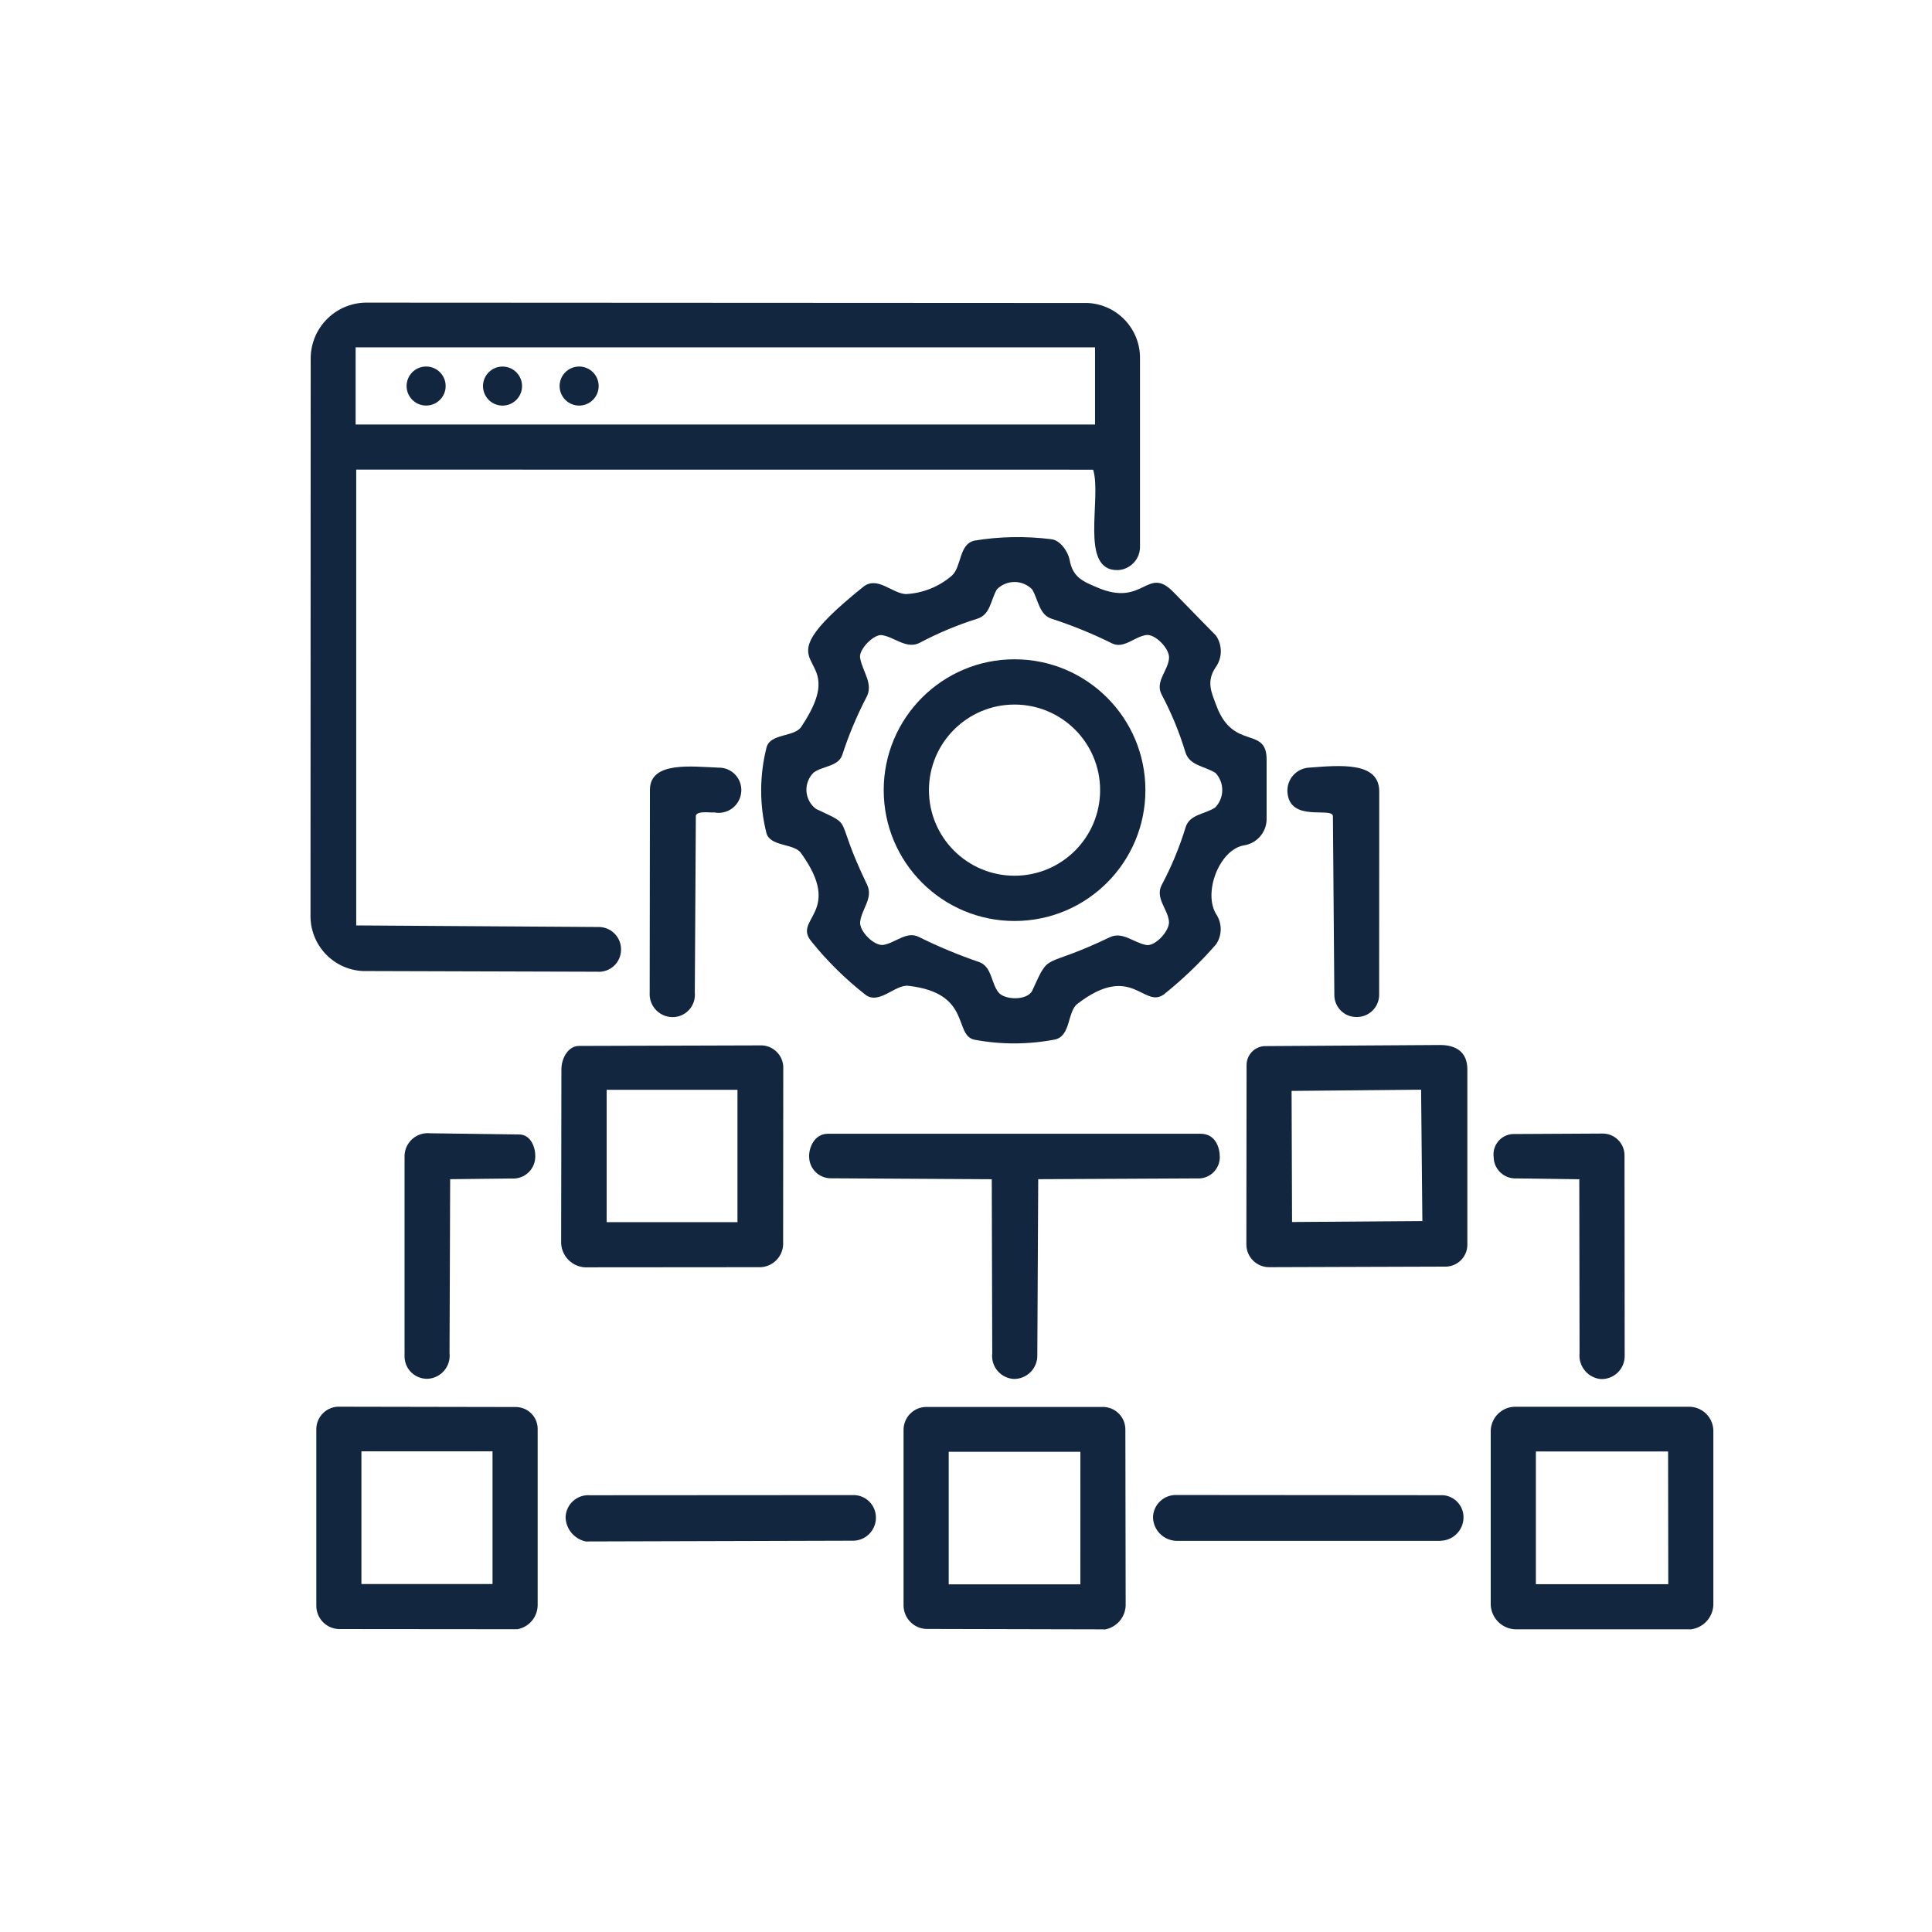
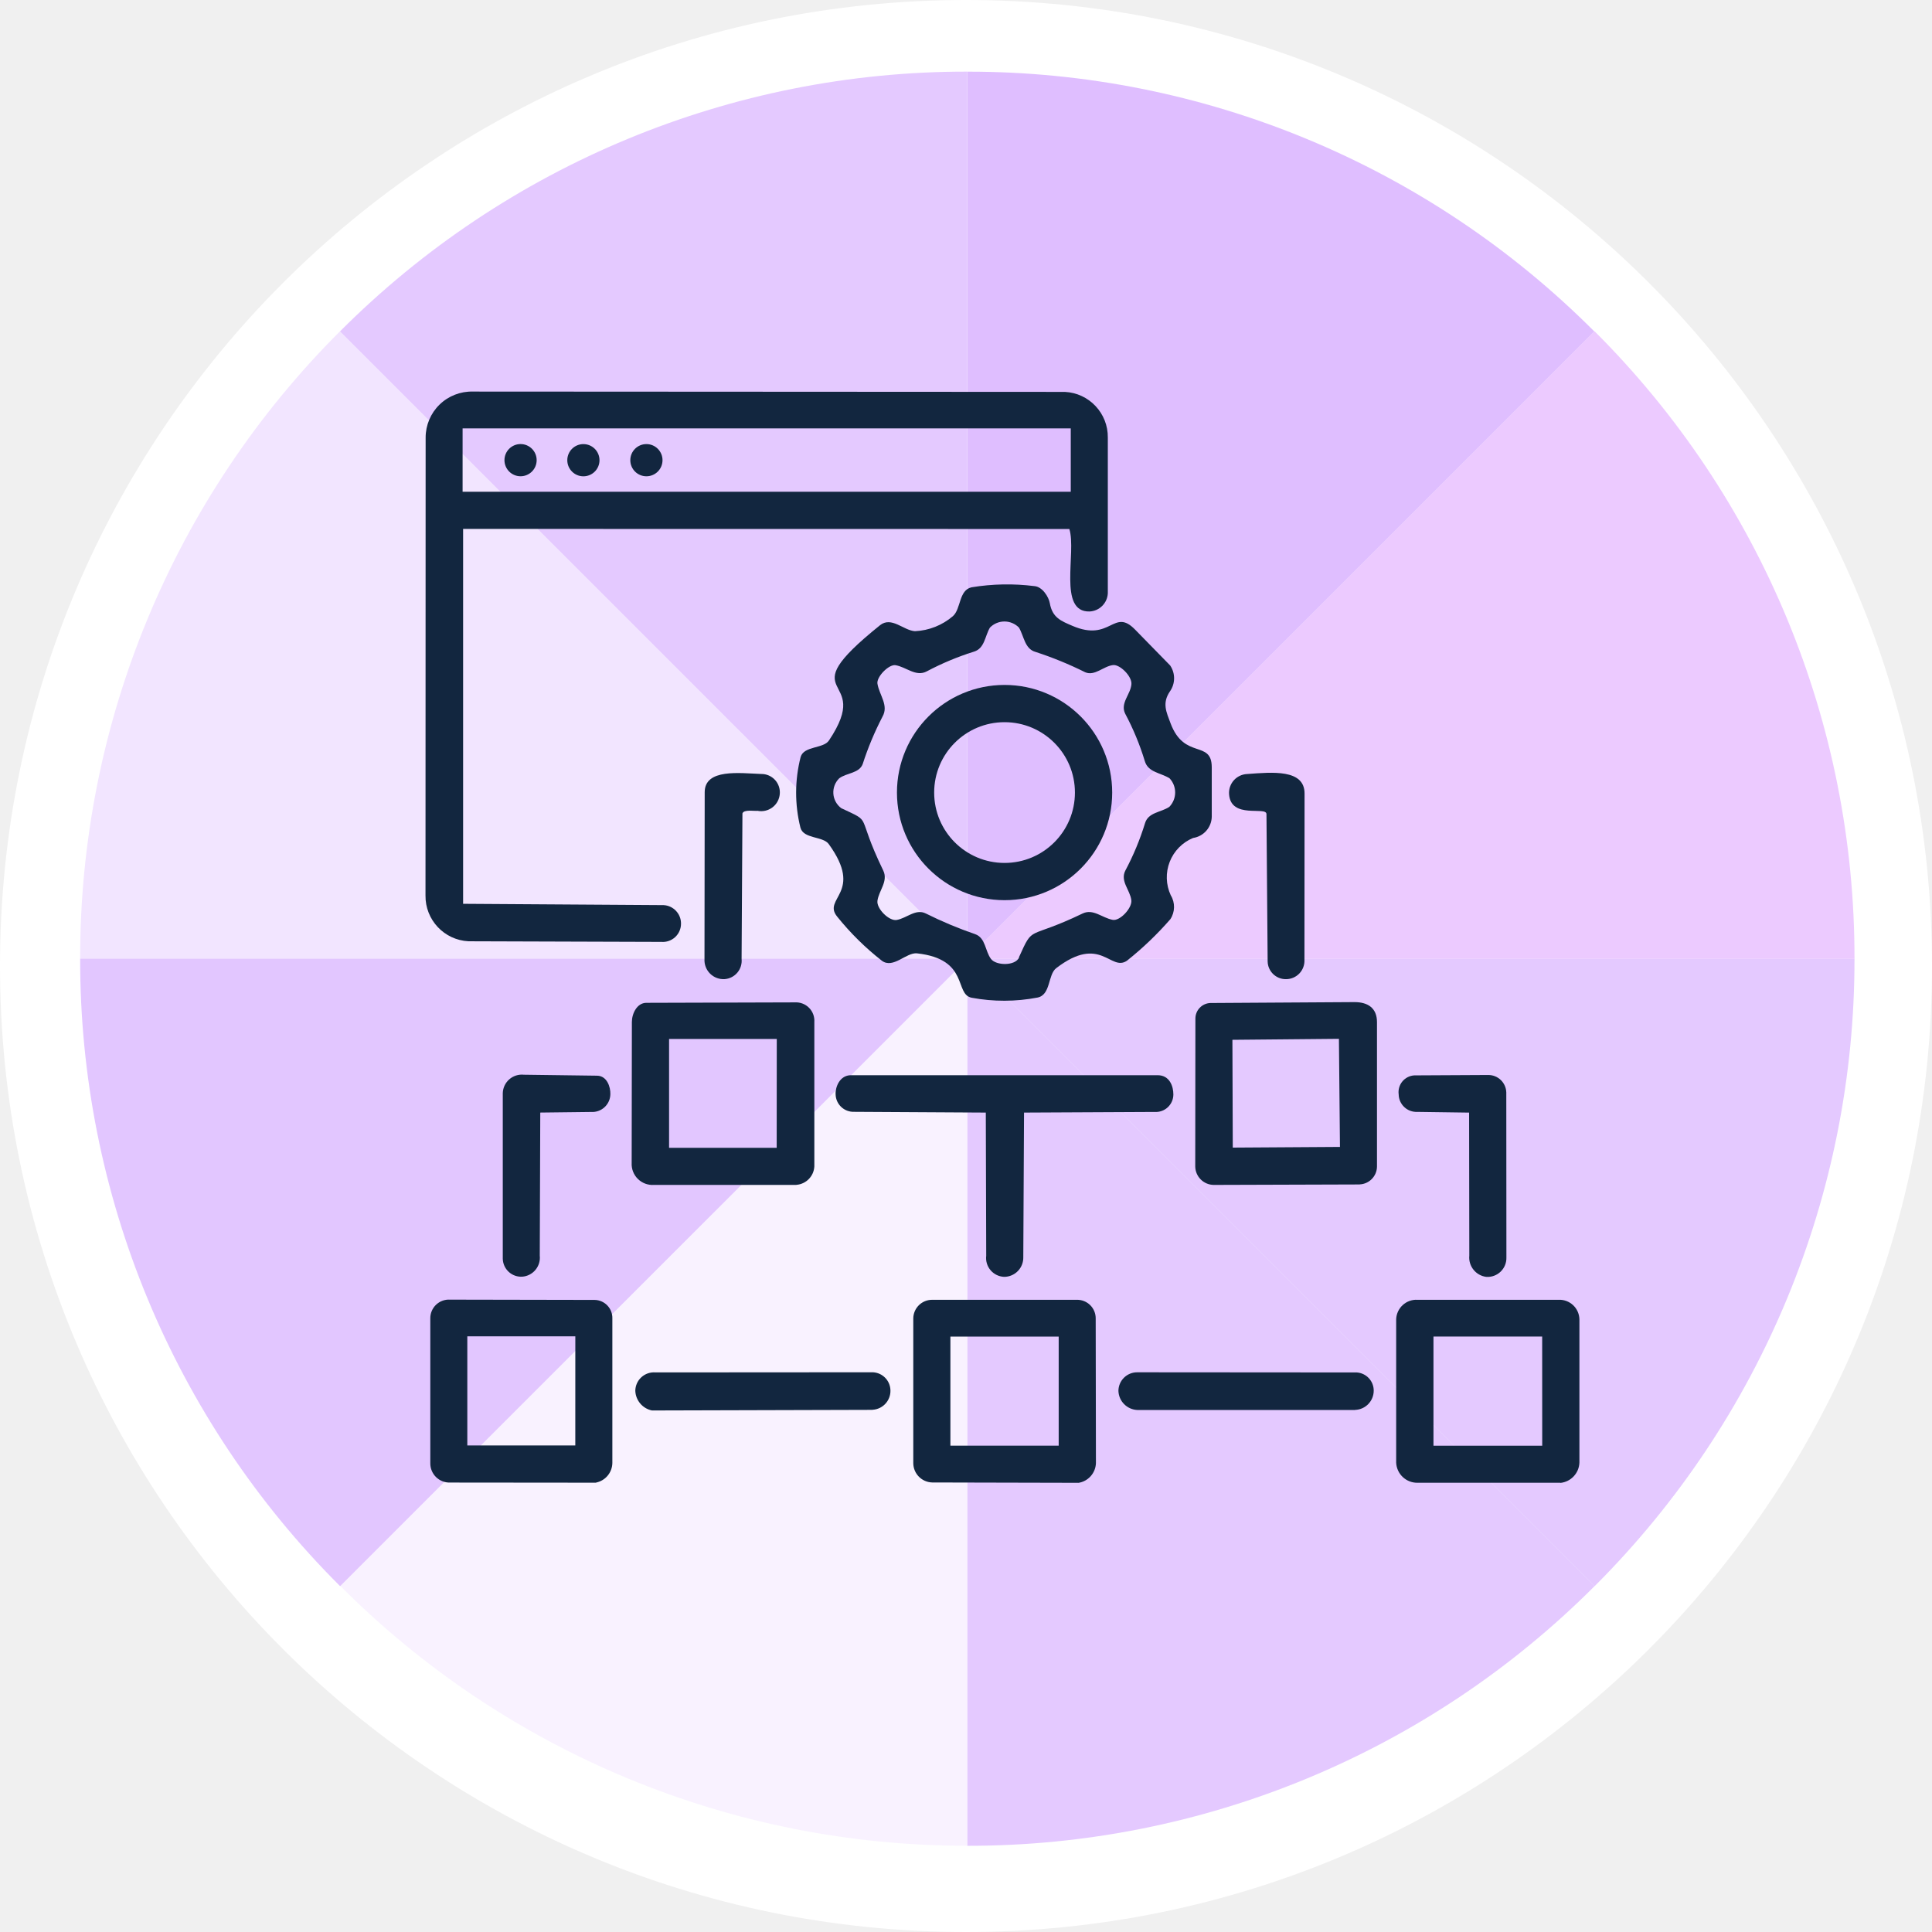
<svg xmlns="http://www.w3.org/2000/svg" width="84" height="84" viewBox="0 0 84 84">
  <defs>
    <clipPath id="clip-path">
-       <rect id="Rectangle_464340" data-name="Rectangle 464340" width="61" height="57.684" fill="#12263f" />
+       <rect id="Rectangle_456705" data-name="Rectangle 456705" width="27.256" height="38.551" fill="#d5aaff" />
+     </clipPath>
+     <clipPath id="clip-path-2">
+       <rect id="Rectangle_456707" data-name="Rectangle 456707" width="38.569" height="27.274" fill="#d5aaff" />
+     </clipPath>
+     <clipPath id="clip-path-3">
+       <rect id="Rectangle_456708" data-name="Rectangle 456708" width="27.274" height="38.569" fill="#d5aaff" />
+     </clipPath>
+     <clipPath id="clip-path-7">
+       <rect id="Rectangle_464340" data-name="Rectangle 464340" width="50.172" height="47.445" fill="#12263f" />
    </clipPath>
  </defs>
-   <g id="img2" transform="translate(0.289 0.137)">
-     <g id="Group_1119665" data-name="Group 1119665" transform="translate(-0.289 -0.137)">
-       <rect id="Rectangle_402006" data-name="Rectangle 402006" width="84" height="84" fill="#fff" />
+   <g id="img2" transform="translate(-705.629 -1683)">
+     <g id="Group_1185066" data-name="Group 1185066" transform="translate(0 1272.629)">
+       <g id="Group_1179108" data-name="Group 1179108" transform="translate(705.629 410)">
+         <path id="Subtraction_110" data-name="Subtraction 110" d="M42,0A42,42,0,1,1,0,42,42,42,0,0,1,42,0Z" transform="translate(0 0.371)" fill="#fff" />
+       </g>
+       <g id="Group_1185063" data-name="Group 1185063" transform="translate(709.114 413.484)">
+         <g id="Group_1180751" data-name="Group 1180751" transform="translate(0 0)">
+           <g id="Group_1180726" data-name="Group 1180726" transform="translate(11.312 38.586)" opacity="0.15">
+             <g id="Group_1180725" data-name="Group 1180725">
+               <g id="Group_1180724" data-name="Group 1180724" clip-path="url(#clip-path)">
+                 <path id="Path_1024629" data-name="Path 1024629" d="M4.237,80.176,31.493,52.92V91.47A38.417,38.417,0,0,1,4.237,80.176" transform="translate(-4.237 -52.919)" fill="#d5aaff" />
+               </g>
+             </g>
+           </g>
+           <g id="Group_1180732" data-name="Group 1180732" transform="translate(0 11.294)" opacity="0.31">
+             <g id="Group_1180731" data-name="Group 1180731">
+               <g id="Group_1180730" data-name="Group 1180730" clip-path="url(#clip-path-2)">
+                 <path id="Path_1024631" data-name="Path 1024631" d="M0,69.972A38.465,38.465,0,0,1,11.294,42.7L38.569,69.972Z" transform="translate(0 -42.698)" fill="#d5aaff" />
+               </g>
+             </g>
+           </g>
+           <g id="Group_1180735" data-name="Group 1180735" transform="translate(11.296)" opacity="0.64">
+             <g id="Group_1180734" data-name="Group 1180734">
+               <g id="Group_1180733" data-name="Group 1180733" clip-path="url(#clip-path-3)">
+                 <path id="Path_1024632" data-name="Path 1024632" d="M4.231,49.762A38.456,38.456,0,0,1,31.505,38.468V77.036Z" transform="translate(-4.23 -38.467)" fill="#d5aaff" />
+               </g>
+             </g>
+           </g>
+           <path id="Path_1024633" data-name="Path 1024633" d="M0,52.913H38.569v.019L11.313,80.187h-.019A38.432,38.432,0,0,1,0,52.913" transform="translate(0 -14.345)" fill="#dcb9ff" opacity="0.82" />
+         </g>
+         <g id="Group_1180752" data-name="Group 1180752" transform="translate(77.145 77.14) rotate(180)">
+           <g id="Group_1180726-2" data-name="Group 1180726" transform="translate(11.312 38.586)" opacity="0.76">
+             <g id="Group_1180725-2" data-name="Group 1180725">
+               <g id="Group_1180724-2" data-name="Group 1180724" clip-path="url(#clip-path)">
+                 <path id="Path_1024629-2" data-name="Path 1024629" d="M0,27.256,27.256,0V38.55A38.417,38.417,0,0,1,0,27.256" transform="translate(0 0.001)" fill="#d5aaff" />
+               </g>
+             </g>
+           </g>
+           <g id="Group_1180732-2" data-name="Group 1180732" transform="translate(0 11.294)" opacity="0.64">
+             <g id="Group_1180731-2" data-name="Group 1180731">
+               <g id="Group_1180730-2" data-name="Group 1180730" clip-path="url(#clip-path-2)">
+                 <path id="Path_1024631-2" data-name="Path 1024631" d="M0,27.274A38.465,38.465,0,0,1,11.294,0L38.569,27.274Z" transform="translate(0 0)" fill="#d5aaff" />
+               </g>
+             </g>
+           </g>
+           <g id="Group_1180735-2" data-name="Group 1180735" transform="translate(11.296 0)" opacity="0.64">
+             <g id="Group_1180734-2" data-name="Group 1180734">
+               <g id="Group_1180733-2" data-name="Group 1180733" clip-path="url(#clip-path-3)">
+                 <path id="Path_1024632-2" data-name="Path 1024632" d="M0,11.294A38.456,38.456,0,0,1,27.274,0V38.568Z" transform="translate(0.001 0.001)" fill="#d5aaff" />
+               </g>
+             </g>
+           </g>
+           <path id="Path_1024633-2" data-name="Path 1024633" d="M0,0H38.569V.019L11.313,27.274h-.019A38.432,38.432,0,0,1,0,0" transform="translate(0 38.568)" fill="#dda2ff" opacity="0.57" />
+         </g>
+       </g>
    </g>
-     <g id="Group_1211477" data-name="Group 1211477" transform="translate(13.211 13.021)">
-       <g id="Group_1211476" data-name="Group 1211476" clip-path="url(#clip-path)">
-         <path id="Path_1273949" data-name="Path 1273949" d="M216.356,174.363l-7.711.025a.99.99,0,0,1-.98-.97l.009-7.821a.823.823,0,0,1,.783-.821l7.632-.048c.7,0,1.184.312,1.184,1.058l0,7.632a.954.954,0,0,1-.912.945m-1.044-1.981-.055-5.711-5.631.053.02,5.7Z" transform="translate(-166.975 -132.451)" fill="#12263f" />
-         <path id="Path_1273950" data-name="Path 1273950" d="M64.325,174.458l-7.525.006a1.1,1.1,0,0,1-1.178-1.163l.011-7.451c0-.44.27-1.01.765-1.012l7.853-.023a.973.973,0,0,1,1.028,1.037l-.006,7.635a1.03,1.03,0,0,1-.948.97m-1.037-7.711H57.6V172.5h5.688Z" transform="translate(-44.724 -132.521)" fill="#12263f" />
-         <path id="Path_1273951" data-name="Path 1273951" d="M120.555,194.028a1.014,1.014,0,0,1-1.013,1.044,1,1,0,0,1-.947-1.116l-.021-7.568-6.966-.041a.944.944,0,0,1-.974-.927c-.019-.381.216-1.009.814-1.009l16.21,0c.637,0,.833.595.831,1.022a.928.928,0,0,1-.995.919l-6.9.034Z" transform="translate(-88.954 -148.275)" fill="#12263f" />
-         <path id="Path_1273952" data-name="Path 1273952" d="M270.558,254.661l-7.548,0a1.113,1.113,0,0,1-1.13-1.062v-7.583A1.07,1.07,0,0,1,263,244.984l7.46,0a1.056,1.056,0,0,1,1.1,1.031v7.582a1.117,1.117,0,0,1-1.008,1.068m-.96-7.737h-5.749v5.77H269.6Z" transform="translate(-210.566 -196.978)" fill="#12263f" />
-         <path id="Path_1273953" data-name="Path 1273953" d="M10.054,254.675l-7.724-.007a1.011,1.011,0,0,1-1.04-1.026V246a.982.982,0,0,1,1.044-1l7.646.014a.953.953,0,0,1,.934.985l0,7.634a1.074,1.074,0,0,1-.863,1.039m-1.1-7.732h-5.7v5.77h5.7Z" transform="translate(-1.037 -196.997)" fill="#12263f" />
-         <path id="Path_1273954" data-name="Path 1273954" d="M140.32,254.68l-7.723-.018a1.027,1.027,0,0,1-1-1.015V246a.993.993,0,0,1,1-.99l7.632,0a.979.979,0,0,1,1.012,1l.013,7.639a1.1,1.1,0,0,1-.934,1.041m-1.035-7.732H133.56v5.764h5.724Z" transform="translate(-105.812 -196.996)" fill="#12263f" />
-         <path id="Path_1273955" data-name="Path 1273955" d="M199.449,266.593l-11.509,0a1.046,1.046,0,0,1-1-1.011.99.99,0,0,1,1-.982l11.61.009a.961.961,0,0,1,.89.962,1.019,1.019,0,0,1-.985,1.018" transform="translate(-150.309 -212.758)" fill="#12263f" />
-         <path id="Path_1273956" data-name="Path 1273956" d="M69.138,266.577l-11.655.033a1.105,1.105,0,0,1-.879-1.04.986.986,0,0,1,1.069-.969l11.413-.007a.974.974,0,0,1,1,.836,1,1,0,0,1-.944,1.147" transform="translate(-45.513 -212.748)" fill="#12263f" />
-         <path id="Path_1273957" data-name="Path 1273957" d="M268.223,194.02a1,1,0,0,1-1.057,1.027,1.03,1.03,0,0,1-.905-1.127l-.011-7.558-2.734-.038a.941.941,0,0,1-.989-.924.888.888,0,0,1,.821-1.005l3.907-.021a.949.949,0,0,1,.961.927Z" transform="translate(-211.085 -148.247)" fill="#12263f" />
-         <path id="Path_1273958" data-name="Path 1273958" d="M22.856,186.31l-.027,7.564a1.007,1.007,0,0,1-.926,1.113.975.975,0,0,1-1.03-.95v-8.755a1.008,1.008,0,0,1,1.114-.968l3.87.051c.533.007.714.61.7.971a.956.956,0,0,1-1.019.944Z" transform="translate(-16.784 -148.199)" fill="#12263f" />
-         <path id="Path_1273959" data-name="Path 1273959" d="M1.988,7.26l0,19.818,10.6.069a.974.974,0,0,1,.914.992.963.963,0,0,1-1.037.952l-10.194-.03A2.392,2.392,0,0,1,0,26.637L.008,2.428A2.431,2.431,0,0,1,2.5,0L33.8.016a2.388,2.388,0,0,1,2.265,2.42l0,8.234a1.013,1.013,0,0,1-.963.959c-1.692.038-.688-3.115-1.074-4.366ZM34.11,1.945H1.962V5.3H34.11Z" transform="translate(0 0)" fill="#12263f" />
-         <path id="Path_1273960" data-name="Path 1273960" d="M117.51,71.934c-.882.608-1.387-1.411-3.746.4-.447.342-.281,1.411-.987,1.554a9.374,9.374,0,0,1-3.482.009c-.934-.185-.105-2.036-2.887-2.346-.571-.064-1.261.837-1.862.389a14.472,14.472,0,0,1-2.356-2.325c-.818-.986,1.426-1.25-.451-3.842-.307-.424-1.341-.264-1.5-.869a7.613,7.613,0,0,1,.011-3.733c.169-.594,1.2-.435,1.5-.872,2.446-3.646-2.271-2.1,2.7-6.094.608-.488,1.246.282,1.851.315a3.318,3.318,0,0,0,2-.8c.433-.385.3-1.37.983-1.525a11.562,11.562,0,0,1,3.323-.063c.421.03.758.574.816.9.135.771.6.943,1.2,1.2,2.032.875,2.167-.973,3.308.195l1.857,1.9a1.2,1.2,0,0,1-.017,1.378c-.418.622-.179,1.1.04,1.681.732,1.95,2.177.856,2.177,2.327v2.615A1.159,1.159,0,0,1,121,65.445c-1.079.189-1.8,2.1-1.182,3.028a1.179,1.179,0,0,1-.021,1.267,17.423,17.423,0,0,1-2.287,2.194m-5.709-.18c.8-1.754.391-.882,3.363-2.311.561-.27,1.022.227,1.594.335.38.072,1.033-.625.984-1.038-.065-.544-.606-1.012-.315-1.573a14.126,14.126,0,0,0,1.037-2.5c.173-.581.836-.567,1.285-.866a1.088,1.088,0,0,0,.016-1.506c-.472-.3-1.137-.31-1.312-.914a13.906,13.906,0,0,0-1.033-2.5c-.291-.567.293-1.032.326-1.583.025-.41-.6-1.041-.977-1-.5.057-.97.6-1.475.378a19.156,19.156,0,0,0-2.62-1.073c-.577-.159-.605-.829-.88-1.287a1.074,1.074,0,0,0-1.534,0c-.27.458-.276,1.089-.839,1.271a14.7,14.7,0,0,0-2.5,1.043c-.575.31-1.1-.237-1.656-.326-.347-.056-1.013.617-.952.981.1.615.608,1.143.265,1.742a16.33,16.33,0,0,0-1.044,2.5c-.185.495-.838.459-1.241.754a1.042,1.042,0,0,0,.105,1.58c1.719.814.719.19,2.219,3.293.276.571-.224,1.043-.3,1.6-.061.416.619,1.091,1.021,1.017.536-.1,1-.612,1.533-.343a21.534,21.534,0,0,0,2.612,1.088c.556.194.523.9.837,1.31.269.356,1.279.379,1.487-.08" transform="translate(-80.418 -41.848)" fill="#12263f" />
-         <path id="Path_1273961" data-name="Path 1273961" d="M220.753,112.733a.969.969,0,0,1-.975,1.016.957.957,0,0,1-.973-.935l-.062-7.79c0-.438-1.9.3-1.978-1.067a1,1,0,0,1,.959-1.052c1.326-.1,3.034-.269,3.033,1.038Z" transform="translate(-174.29 -82.689)" fill="#12263f" />
-         <path id="Path_1273962" data-name="Path 1273962" d="M77.27,105.043l-.045,7.7a.973.973,0,0,1-.886,1.067,1,1,0,0,1-1.076-1.059l.011-8.821c0-1.26,1.854-1.006,2.987-.964a.971.971,0,0,1,.983,1.057.987.987,0,0,1-1.181.889c-.118.027-.715-.089-.793.136" transform="translate(-60.516 -82.748)" fill="#12263f" />
-         <path id="Path_1273963" data-name="Path 1273963" d="M23.021,15.023a.849.849,0,1,1-.849-.849.849.849,0,0,1,.849.849" transform="translate(-17.145 -11.397)" fill="#12263f" />
-         <path id="Path_1273964" data-name="Path 1273964" d="M39.977,15.033a.849.849,0,1,1-.849-.849.849.849,0,0,1,.849.849" transform="translate(-30.779 -11.405)" fill="#12263f" />
-         <path id="Path_1273965" data-name="Path 1273965" d="M56.979,15.025a.849.849,0,1,1-.849-.849.849.849,0,0,1,.849.849" transform="translate(-44.45 -11.398)" fill="#12263f" />
-         <path id="Path_1273966" data-name="Path 1273966" d="M138.57,84.831a5.689,5.689,0,1,1-5.689-5.689,5.689,5.689,0,0,1,5.689,5.689m-1.969,0a3.721,3.721,0,1,0-3.721,3.721,3.721,3.721,0,0,0,3.721-3.721" transform="translate(-102.27 -63.635)" fill="#12263f" />
+     <g id="Group_1212161" data-name="Group 1212161" transform="translate(724.129 1700.025)">
+       <g id="Group_1211476" data-name="Group 1211476" clip-path="url(#clip-path-7)">
+         <path id="Path_1273949" data-name="Path 1273949" d="M214.813,172.653l-6.342.02a.814.814,0,0,1-.806-.8l.007-6.433a.677.677,0,0,1,.644-.676l6.277-.039c.576,0,.974.257.974.87l0,6.277a.785.785,0,0,1-.751.778m-.859-1.629-.045-4.7-4.631.043.016,4.687Z" transform="translate(-174.198 -138.18)" fill="#12263f" />
+         <path id="Path_1273950" data-name="Path 1273950" d="M62.781,172.746l-6.189,0a.909.909,0,0,1-.969-.956l.009-6.129c0-.362.222-.831.629-.832l6.459-.019a.8.8,0,0,1,.845.853l0,6.28a.847.847,0,0,1-.78.8m-.853-6.343H57.249v4.733h4.679Z" transform="translate(-46.659 -138.253)" fill="#12263f" />
+         <path id="Path_1273951" data-name="Path 1273951" d="M118.793,192.32a.834.834,0,0,1-.833.859.819.819,0,0,1-.779-.918l-.018-6.224-5.73-.033a.777.777,0,0,1-.8-.762c-.016-.313.178-.83.669-.83l13.333,0c.524,0,.685.489.683.841a.763.763,0,0,1-.818.756l-5.675.028Z" transform="translate(-92.802 -154.689)" fill="#12263f" />
+         <path id="Path_1273952" data-name="Path 1273952" d="M269.017,252.942l-6.209,0a.916.916,0,0,1-.93-.873v-6.237a.88.88,0,0,1,.924-.846l6.136,0a.869.869,0,0,1,.907.848v6.236a.919.919,0,0,1-.829.878m-.79-6.364H263.5v4.746h4.728Z" transform="translate(-219.675 -205.499)" fill="#12263f" />
+         <path id="Path_1273953" data-name="Path 1273953" d="M8.5,252.959l-6.353-.006a.832.832,0,0,1-.856-.844v-6.284A.808.808,0,0,1,2.149,245l6.289.012a.784.784,0,0,1,.768.81l0,6.278a.883.883,0,0,1-.71.854m-.9-6.36H2.9v4.746H7.595Z" transform="translate(-1.082 -205.519)" fill="#12263f" />
+         <path id="Path_1273954" data-name="Path 1273954" d="M138.771,252.962l-6.352-.015a.845.845,0,0,1-.822-.835v-6.293a.817.817,0,0,1,.822-.814l6.277,0a.805.805,0,0,1,.832.821l.01,6.283a.9.9,0,0,1-.768.856m-.851-6.36h-4.708v4.741h4.708Z" transform="translate(-110.389 -205.517)" fill="#12263f" />
+         <path id="Path_1273955" data-name="Path 1273955" d="M197.228,266.24l-9.466,0a.86.86,0,0,1-.824-.831.814.814,0,0,1,.819-.808l9.549.007a.79.79,0,0,1,.732.791.838.838,0,0,1-.81.837" transform="translate(-156.811 -221.961)" fill="#12263f" />
+         <path id="Path_1273956" data-name="Path 1273956" d="M66.913,266.224l-9.586.027a.909.909,0,0,1-.723-.855.811.811,0,0,1,.879-.8l9.387-.006a.8.8,0,0,1,.819.688.824.824,0,0,1-.776.943" transform="translate(-47.482 -221.951)" fill="#12263f" />
+         <path id="Path_1273957" data-name="Path 1273957" d="M267.212,192.307a.821.821,0,0,1-.869.844.848.848,0,0,1-.744-.927l-.009-6.216-2.249-.031a.774.774,0,0,1-.813-.76.73.73,0,0,1,.675-.827l3.214-.017a.78.78,0,0,1,.79.762Z" transform="translate(-220.216 -154.659)" fill="#12263f" />
+         <path id="Path_1273958" data-name="Path 1273958" d="M22.5,185.956l-.022,6.221a.828.828,0,0,1-.761.915.8.8,0,0,1-.847-.781v-7.2a.829.829,0,0,1,.916-.8l3.183.042c.439.006.587.5.579.8a.787.787,0,0,1-.838.777Z" transform="translate(-17.51 -154.609)" fill="#12263f" />
+         <path id="Path_1273959" data-name="Path 1273959" d="M1.635,5.971l0,16.3,8.722.057a.8.8,0,0,1,.752.816.792.792,0,0,1-.853.783L1.87,23.9A1.967,1.967,0,0,1,0,21.909L.006,2A2,2,0,0,1,2.054,0L27.8.014A1.964,1.964,0,0,1,29.666,2l0,6.772a.833.833,0,0,1-.792.789C27.486,9.6,28.312,7,27.994,5.975ZM28.055,1.6H1.613V4.356H28.055Z" transform="translate(0 0)" fill="#12263f" />
+         <path id="Path_1273960" data-name="Path 1273960" d="M114.4,68.4c-.725.5-1.141-1.16-3.081.327-.367.282-.231,1.161-.812,1.278a7.71,7.71,0,0,1-2.864.008c-.768-.152-.087-1.675-2.374-1.93-.47-.052-1.037.688-1.531.32a11.9,11.9,0,0,1-1.938-1.912c-.673-.811,1.173-1.028-.371-3.16-.253-.349-1.1-.217-1.231-.714a6.262,6.262,0,0,1,.009-3.07c.139-.488.99-.358,1.23-.717,2.012-3-1.868-1.725,2.222-5.013.5-.4,1.025.232,1.522.259a2.729,2.729,0,0,0,1.647-.654c.356-.316.25-1.127.809-1.254a9.509,9.509,0,0,1,2.733-.052c.346.024.624.472.671.742.111.634.493.775.984.986,1.671.72,1.782-.8,2.721.16l1.527,1.562a.99.99,0,0,1-.014,1.134c-.344.511-.147.9.033,1.383.6,1.6,1.79.7,1.79,1.914V62.15a.953.953,0,0,1-.811.916,1.852,1.852,0,0,0-.972,2.491.97.97,0,0,1-.018,1.042,14.33,14.33,0,0,1-1.881,1.8m-4.7-.148c.654-1.443.322-.725,2.766-1.9.461-.222.84.187,1.311.276.313.059.85-.514.809-.854-.054-.447-.5-.832-.259-1.293a11.619,11.619,0,0,0,.853-2.054c.142-.478.688-.467,1.057-.712a.9.9,0,0,0,.013-1.239c-.388-.248-.936-.255-1.079-.752a11.439,11.439,0,0,0-.849-2.053c-.239-.466.241-.849.268-1.3.02-.337-.5-.856-.8-.821-.414.047-.8.494-1.213.311a15.756,15.756,0,0,0-2.155-.882c-.475-.131-.5-.682-.723-1.059a.883.883,0,0,0-1.261,0c-.222.376-.227.9-.69,1.045a12.089,12.089,0,0,0-2.056.858c-.473.255-.9-.195-1.362-.268-.286-.046-.834.508-.783.807.086.506.5.94.218,1.433a13.432,13.432,0,0,0-.859,2.057c-.152.407-.689.378-1.02.62a.857.857,0,0,0,.087,1.3c1.414.669.591.156,1.825,2.709.227.469-.184.858-.251,1.314-.05.342.509.9.84.837.441-.08.822-.5,1.261-.282a17.711,17.711,0,0,0,2.148.9c.457.16.43.737.688,1.078.222.293,1.052.312,1.223-.065" transform="translate(-83.897 -43.658)" fill="#12263f" />
+         <path id="Path_1273961" data-name="Path 1273961" d="M220.045,110.977a.8.8,0,0,1-.8.836.787.787,0,0,1-.8-.769l-.051-6.407c0-.36-1.561.244-1.627-.878a.821.821,0,0,1,.788-.865c1.091-.08,2.5-.221,2.495.854Z" transform="translate(-181.83 -86.266)" fill="#12263f" />
+         <path id="Path_1273962" data-name="Path 1273962" d="M76.914,104.665l-.037,6.329a.8.8,0,0,1-.728.878.827.827,0,0,1-.885-.871l.009-7.255c0-1.037,1.525-.827,2.457-.793a.8.8,0,0,1,.808.869.812.812,0,0,1-.971.732c-.1.022-.588-.073-.652.112" transform="translate(-63.134 -86.327)" fill="#12263f" />
+         <path id="Path_1273963" data-name="Path 1273963" d="M22.72,14.872a.7.7,0,1,1-.7-.7.7.7,0,0,1,.7.7" transform="translate(-17.887 -11.89)" fill="#12263f" />
+         <path id="Path_1273964" data-name="Path 1273964" d="M39.676,14.882a.7.7,0,1,1-.7-.7.7.7,0,0,1,.7.7" transform="translate(-32.111 -11.898)" fill="#12263f" />
+         <path id="Path_1273965" data-name="Path 1273965" d="M56.678,14.874a.7.7,0,1,1-.7-.7.7.7,0,0,1,.7.7" transform="translate(-46.373 -11.891)" fill="#12263f" />
+         <path id="Path_1273966" data-name="Path 1273966" d="M136.55,83.821a4.679,4.679,0,1,1-4.679-4.679,4.679,4.679,0,0,1,4.679,4.679m-1.62,0a3.06,3.06,0,1,0-3.06,3.06,3.06,3.06,0,0,0,3.06-3.06" transform="translate(-106.694 -66.387)" fill="#12263f" />
      </g>
    </g>
  </g>
</svg>
